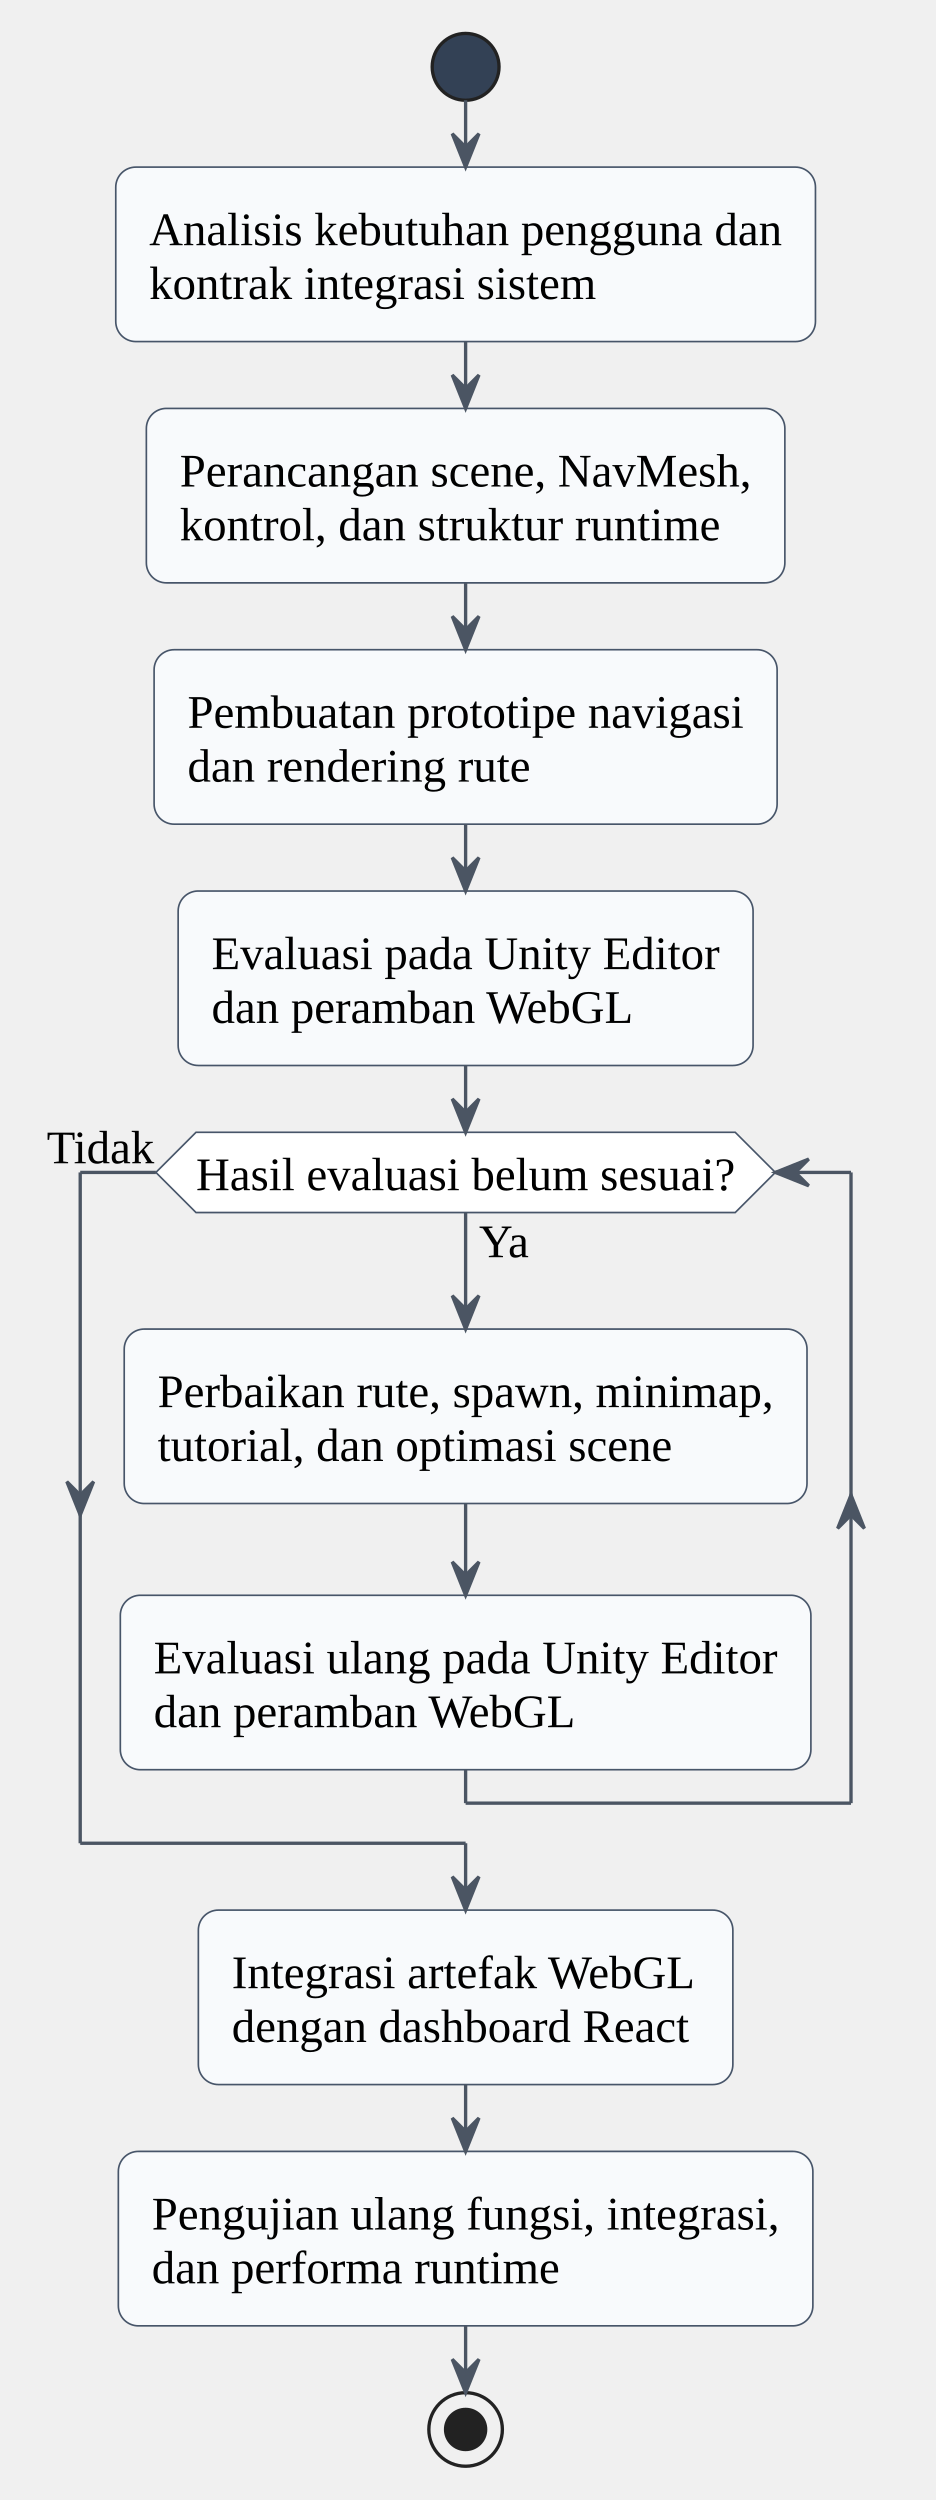
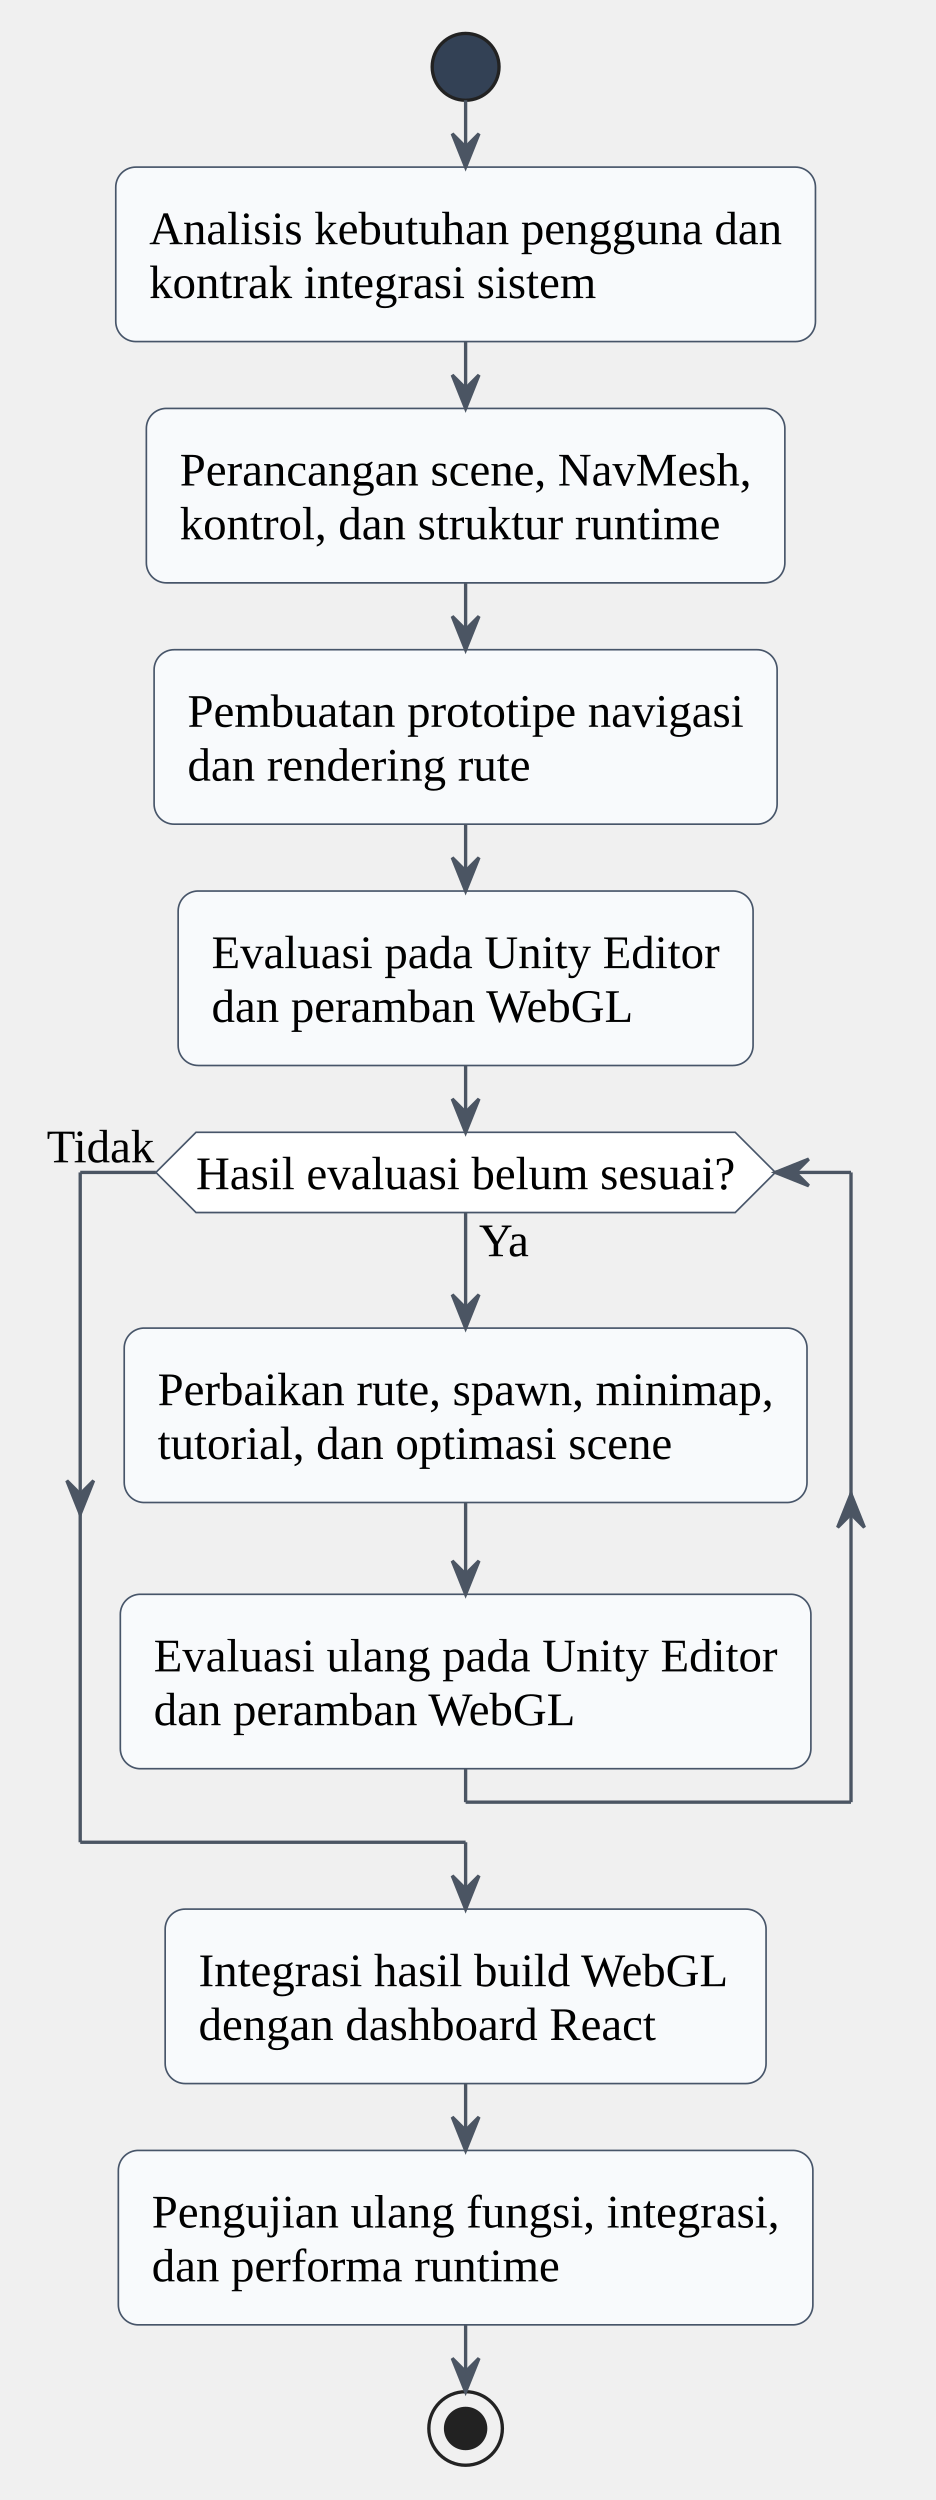
<svg xmlns="http://www.w3.org/2000/svg" contentStyleType="text/css" height="748px" preserveAspectRatio="none" style="width:280px;height:748px;background:#FFFFFF;" version="1.1" viewBox="0 0 280 748" width="280px" zoomAndPan="magnify">
  <defs />
  <g>
    <ellipse cx="139.31" cy="20" fill="#334155" rx="10" ry="10" style="stroke:#222222;stroke-width:1.0;" />
    <rect fill="#F8FAFC" height="52.197" rx="6" ry="6" style="stroke:#475569;stroke-width:0.5;" width="209.349" x="34.636" y="50" />
-     <text fill="#000000" font-family="Times New Roman" font-size="14" lengthAdjust="spacing" textLength="189.349" x="44.636" y="73.368">Analisis kebutuhan pengguna dan</text>
-     <text fill="#000000" font-family="Times New Roman" font-size="14" lengthAdjust="spacing" textLength="133.752" x="44.636" y="89.466">kontrak integrasi sistem</text>
+     <text fill="#000000" font-family="Times New Roman" font-size="14" lengthAdjust="spacing" textLength="189.349" x="44.636" y="73.07">Analisis kebutuhan pengguna dan</text>
+     <text fill="#000000" font-family="Times New Roman" font-size="14" lengthAdjust="spacing" textLength="133.752" x="44.636" y="89.169">kontrak integrasi sistem</text>
    <rect fill="#F8FAFC" height="52.197" rx="6" ry="6" style="stroke:#475569;stroke-width:0.5;" width="191.042" x="43.79" y="122.197" />
-     <text fill="#000000" font-family="Times New Roman" font-size="14" lengthAdjust="spacing" textLength="171.042" x="53.79" y="145.565">Perancangan scene, NavMesh,</text>
-     <text fill="#000000" font-family="Times New Roman" font-size="14" lengthAdjust="spacing" textLength="161.752" x="53.79" y="161.664">kontrol, dan struktur runtime</text>
+     <text fill="#000000" font-family="Times New Roman" font-size="14" lengthAdjust="spacing" textLength="171.042" x="53.79" y="145.268">Perancangan scene, NavMesh,</text>
+     <text fill="#000000" font-family="Times New Roman" font-size="14" lengthAdjust="spacing" textLength="161.752" x="53.79" y="161.366">kontrol, dan struktur runtime</text>
    <rect fill="#F8FAFC" height="52.197" rx="6" ry="6" style="stroke:#475569;stroke-width:0.5;" width="186.407" x="46.107" y="194.394" />
-     <text fill="#000000" font-family="Times New Roman" font-size="14" lengthAdjust="spacing" textLength="166.407" x="56.107" y="217.762">Pembuatan prototipe navigasi</text>
-     <text fill="#000000" font-family="Times New Roman" font-size="14" lengthAdjust="spacing" textLength="102.621" x="56.107" y="233.861">dan rendering rute</text>
+     <text fill="#000000" font-family="Times New Roman" font-size="14" lengthAdjust="spacing" textLength="166.407" x="56.107" y="217.465">Pembuatan prototipe navigasi</text>
+     <text fill="#000000" font-family="Times New Roman" font-size="14" lengthAdjust="spacing" textLength="102.621" x="56.107" y="233.564">dan rendering rute</text>
    <rect fill="#F8FAFC" height="52.197" rx="6" ry="6" style="stroke:#475569;stroke-width:0.5;" width="172.018" x="53.302" y="266.592" />
-     <text fill="#000000" font-family="Times New Roman" font-size="14" lengthAdjust="spacing" textLength="152.018" x="63.302" y="289.959">Evaluasi pada Unity Editor</text>
-     <text fill="#000000" font-family="Times New Roman" font-size="14" lengthAdjust="spacing" textLength="127.497" x="63.302" y="306.058">dan peramban WebGL</text>
-     <rect fill="#F8FAFC" height="52.197" rx="6" ry="6" style="stroke:#475569;stroke-width:0.5;" width="204.29" x="37.166" y="397.657" />
-     <text fill="#000000" font-family="Times New Roman" font-size="14" lengthAdjust="spacing" textLength="184.29" x="47.166" y="421.024">Perbaikan rute, spawn, minimap,</text>
-     <text fill="#000000" font-family="Times New Roman" font-size="14" lengthAdjust="spacing" textLength="153.959" x="47.166" y="437.123">tutorial, dan optimasi scene</text>
-     <rect fill="#F8FAFC" height="52.197" rx="6" ry="6" style="stroke:#475569;stroke-width:0.5;" width="206.621" x="36" y="477.305" />
-     <text fill="#000000" font-family="Times New Roman" font-size="14" lengthAdjust="spacing" textLength="186.621" x="46" y="500.672">Evaluasi ulang pada Unity Editor</text>
-     <text fill="#000000" font-family="Times New Roman" font-size="14" lengthAdjust="spacing" textLength="127.497" x="46" y="516.771">dan peramban WebGL</text>
+     <text fill="#000000" font-family="Times New Roman" font-size="14" lengthAdjust="spacing" textLength="152.018" x="63.302" y="289.662">Evaluasi pada Unity Editor</text>
+     <text fill="#000000" font-family="Times New Roman" font-size="14" lengthAdjust="spacing" textLength="127.497" x="63.302" y="305.761">dan peramban WebGL</text>
+     <rect fill="#F8FAFC" height="52.197" rx="6" ry="6" style="stroke:#475569;stroke-width:0.5;" width="204.29" x="37.166" y="397.359" />
+     <text fill="#000000" font-family="Times New Roman" font-size="14" lengthAdjust="spacing" textLength="184.29" x="47.166" y="420.43">Perbaikan rute, spawn, minimap,</text>
+     <text fill="#000000" font-family="Times New Roman" font-size="14" lengthAdjust="spacing" textLength="153.959" x="47.166" y="436.528">tutorial, dan optimasi scene</text>
+     <rect fill="#F8FAFC" height="52.197" rx="6" ry="6" style="stroke:#475569;stroke-width:0.5;" width="206.621" x="36" y="477.007" />
+     <text fill="#000000" font-family="Times New Roman" font-size="14" lengthAdjust="spacing" textLength="186.621" x="46" y="500.078">Evaluasi ulang pada Unity Editor</text>
+     <text fill="#000000" font-family="Times New Roman" font-size="14" lengthAdjust="spacing" textLength="127.497" x="46" y="516.176">dan peramban WebGL</text>
    <polygon fill="#FFFFFF" points="58.64,338.789,219.981,338.789,231.981,350.789,219.981,362.789,58.64,362.789,46.64,350.789,58.64,338.789" style="stroke:#475569;stroke-width:0.5;" />
-     <text fill="#000000" font-family="Times New Roman" font-size="14" lengthAdjust="spacing" textLength="16.324" x="143.31" y="376.157">Ya</text>
-     <text fill="#000000" font-family="Times New Roman" font-size="14" lengthAdjust="spacing" textLength="161.342" x="58.64" y="356.107">Hasil evaluasi belum sesuai?</text>
-     <text fill="#000000" font-family="Times New Roman" font-size="14" lengthAdjust="spacing" textLength="32.655" x="13.984" y="348.058">Tidak</text>
-     <rect fill="#F8FAFC" height="52.197" rx="6" ry="6" style="stroke:#475569;stroke-width:0.5;" width="159.925" x="59.348" y="571.502" />
-     <text fill="#000000" font-family="Times New Roman" font-size="14" lengthAdjust="spacing" textLength="139.925" x="69.348" y="594.87">Integrasi artefak WebGL</text>
-     <text fill="#000000" font-family="Times New Roman" font-size="14" lengthAdjust="spacing" textLength="136.835" x="69.348" y="610.968">dengan dashboard React</text>
-     <rect fill="#F8FAFC" height="52.197" rx="6" ry="6" style="stroke:#475569;stroke-width:0.5;" width="207.804" x="35.409" y="643.699" />
-     <text fill="#000000" font-family="Times New Roman" font-size="14" lengthAdjust="spacing" textLength="187.804" x="45.409" y="667.067">Pengujian ulang fungsi, integrasi,</text>
-     <text fill="#000000" font-family="Times New Roman" font-size="14" lengthAdjust="spacing" textLength="122.062" x="45.409" y="683.165">dan performa runtime</text>
-     <ellipse cx="139.31" cy="726.896" fill="none" rx="11" ry="11" style="stroke:#222222;stroke-width:1.0;" />
-     <ellipse cx="139.31" cy="726.896" fill="#222222" rx="6" ry="6" style="stroke:#222222;stroke-width:1.0;" />
+     <text fill="#000000" font-family="Times New Roman" font-size="14" lengthAdjust="spacing" textLength="16.324" x="143.31" y="375.859">Ya</text>
+     <text fill="#000000" font-family="Times New Roman" font-size="14" lengthAdjust="spacing" textLength="161.342" x="58.64" y="355.81">Hasil evaluasi belum sesuai?</text>
+     <text fill="#000000" font-family="Times New Roman" font-size="14" lengthAdjust="spacing" textLength="32.655" x="13.984" y="347.761">Tidak</text>
+     <rect fill="#F8FAFC" height="52.197" rx="6" ry="6" style="stroke:#475569;stroke-width:0.5;" width="179.79" x="49.416" y="571.205" />
+     <text fill="#000000" font-family="Times New Roman" font-size="14" lengthAdjust="spacing" textLength="159.79" x="59.416" y="594.275">Integrasi hasil build WebGL</text>
+     <text fill="#000000" font-family="Times New Roman" font-size="14" lengthAdjust="spacing" textLength="136.835" x="59.416" y="610.374">dengan dashboard React</text>
+     <rect fill="#F8FAFC" height="52.197" rx="6" ry="6" style="stroke:#475569;stroke-width:0.5;" width="207.804" x="35.409" y="643.402" />
+     <text fill="#000000" font-family="Times New Roman" font-size="14" lengthAdjust="spacing" textLength="187.804" x="45.409" y="666.472">Pengujian ulang fungsi, integrasi,</text>
+     <text fill="#000000" font-family="Times New Roman" font-size="14" lengthAdjust="spacing" textLength="122.062" x="45.409" y="682.571">dan performa runtime</text>
+     <ellipse cx="139.31" cy="726.599" fill="none" rx="11" ry="11" style="stroke:#222222;stroke-width:1.0;" />
+     <ellipse cx="139.31" cy="726.599" fill="#222222" rx="6" ry="6" style="stroke:#222222;stroke-width:1.0;" />
    <line style="stroke:#4B5563;stroke-width:1.0;" x1="139.31" x2="139.31" y1="30" y2="50" />
    <polygon fill="#4B5563" points="135.31,40,139.31,50,143.31,40,139.31,44" style="stroke:#4B5563;stroke-width:1.0;" />
    <line style="stroke:#4B5563;stroke-width:1.0;" x1="139.31" x2="139.31" y1="102.197" y2="122.197" />
    <polygon fill="#4B5563" points="135.31,112.197,139.31,122.197,143.31,112.197,139.31,116.197" style="stroke:#4B5563;stroke-width:1.0;" />
    <line style="stroke:#4B5563;stroke-width:1.0;" x1="139.31" x2="139.31" y1="174.394" y2="194.394" />
    <polygon fill="#4B5563" points="135.31,184.394,139.31,194.394,143.31,184.394,139.31,188.394" style="stroke:#4B5563;stroke-width:1.0;" />
    <line style="stroke:#4B5563;stroke-width:1.0;" x1="139.31" x2="139.31" y1="246.592" y2="266.592" />
    <polygon fill="#4B5563" points="135.31,256.592,139.31,266.592,143.31,256.592,139.31,260.592" style="stroke:#4B5563;stroke-width:1.0;" />
-     <line style="stroke:#4B5563;stroke-width:1.0;" x1="139.31" x2="139.31" y1="449.854" y2="477.305" />
-     <polygon fill="#4B5563" points="135.31,467.305,139.31,477.305,143.31,467.305,139.31,471.305" style="stroke:#4B5563;stroke-width:1.0;" />
-     <line style="stroke:#4B5563;stroke-width:1.0;" x1="139.31" x2="139.31" y1="362.789" y2="397.657" />
-     <polygon fill="#4B5563" points="135.31,387.657,139.31,397.657,143.31,387.657,139.31,391.657" style="stroke:#4B5563;stroke-width:1.0;" />
-     <line style="stroke:#4B5563;stroke-width:1.0;" x1="139.31" x2="139.31" y1="529.502" y2="539.502" />
-     <line style="stroke:#4B5563;stroke-width:1.0;" x1="139.31" x2="254.621" y1="539.502" y2="539.502" />
-     <polygon fill="#4B5563" points="250.621,457.305,254.621,447.305,258.621,457.305,254.621,453.305" style="stroke:#4B5563;stroke-width:1.0;" />
-     <line style="stroke:#4B5563;stroke-width:1.0;" x1="254.621" x2="254.621" y1="350.789" y2="539.502" />
+     <line style="stroke:#4B5563;stroke-width:1.0;" x1="139.31" x2="139.31" y1="449.557" y2="477.007" />
+     <polygon fill="#4B5563" points="135.31,467.007,139.31,477.007,143.31,467.007,139.31,471.007" style="stroke:#4B5563;stroke-width:1.0;" />
+     <line style="stroke:#4B5563;stroke-width:1.0;" x1="139.31" x2="139.31" y1="362.789" y2="397.359" />
+     <polygon fill="#4B5563" points="135.31,387.359,139.31,397.359,143.31,387.359,139.31,391.359" style="stroke:#4B5563;stroke-width:1.0;" />
+     <line style="stroke:#4B5563;stroke-width:1.0;" x1="139.31" x2="139.31" y1="529.205" y2="539.205" />
+     <line style="stroke:#4B5563;stroke-width:1.0;" x1="139.31" x2="254.621" y1="539.205" y2="539.205" />
+     <polygon fill="#4B5563" points="250.621,457.007,254.621,447.007,258.621,457.007,254.621,453.007" style="stroke:#4B5563;stroke-width:1.0;" />
+     <line style="stroke:#4B5563;stroke-width:1.0;" x1="254.621" x2="254.621" y1="350.789" y2="539.205" />
    <line style="stroke:#4B5563;stroke-width:1.0;" x1="254.621" x2="231.981" y1="350.789" y2="350.789" />
    <polygon fill="#4B5563" points="241.981,346.789,231.981,350.789,241.981,354.789,237.981,350.789" style="stroke:#4B5563;stroke-width:1.0;" />
    <line style="stroke:#4B5563;stroke-width:1.0;" x1="46.64" x2="24" y1="350.789" y2="350.789" />
-     <polygon fill="#4B5563" points="20,443.305,24,453.305,28,443.305,24,447.305" style="stroke:#4B5563;stroke-width:1.0;" />
-     <line style="stroke:#4B5563;stroke-width:1.0;" x1="24" x2="24" y1="350.789" y2="551.502" />
-     <line style="stroke:#4B5563;stroke-width:1.0;" x1="24" x2="139.31" y1="551.502" y2="551.502" />
-     <line style="stroke:#4B5563;stroke-width:1.0;" x1="139.31" x2="139.31" y1="551.502" y2="571.502" />
-     <polygon fill="#4B5563" points="135.31,561.502,139.31,571.502,143.31,561.502,139.31,565.502" style="stroke:#4B5563;stroke-width:1.0;" />
+     <polygon fill="#4B5563" points="20,443.007,24,453.007,28,443.007,24,447.007" style="stroke:#4B5563;stroke-width:1.0;" />
+     <line style="stroke:#4B5563;stroke-width:1.0;" x1="24" x2="24" y1="350.789" y2="551.205" />
+     <line style="stroke:#4B5563;stroke-width:1.0;" x1="24" x2="139.31" y1="551.205" y2="551.205" />
+     <line style="stroke:#4B5563;stroke-width:1.0;" x1="139.31" x2="139.31" y1="551.205" y2="571.205" />
+     <polygon fill="#4B5563" points="135.31,561.205,139.31,571.205,143.31,561.205,139.31,565.205" style="stroke:#4B5563;stroke-width:1.0;" />
    <line style="stroke:#4B5563;stroke-width:1.0;" x1="139.31" x2="139.31" y1="318.789" y2="338.789" />
    <polygon fill="#4B5563" points="135.31,328.789,139.31,338.789,143.31,328.789,139.31,332.789" style="stroke:#4B5563;stroke-width:1.0;" />
-     <line style="stroke:#4B5563;stroke-width:1.0;" x1="139.31" x2="139.31" y1="623.699" y2="643.699" />
-     <polygon fill="#4B5563" points="135.31,633.699,139.31,643.699,143.31,633.699,139.31,637.699" style="stroke:#4B5563;stroke-width:1.0;" />
-     <line style="stroke:#4B5563;stroke-width:1.0;" x1="139.31" x2="139.31" y1="695.896" y2="715.896" />
-     <polygon fill="#4B5563" points="135.31,705.896,139.31,715.896,143.31,705.896,139.31,709.896" style="stroke:#4B5563;stroke-width:1.0;" />
+     <line style="stroke:#4B5563;stroke-width:1.0;" x1="139.31" x2="139.31" y1="623.402" y2="643.402" />
+     <polygon fill="#4B5563" points="135.31,633.402,139.31,643.402,143.31,633.402,139.31,637.402" style="stroke:#4B5563;stroke-width:1.0;" />
+     <line style="stroke:#4B5563;stroke-width:1.0;" x1="139.31" x2="139.31" y1="695.599" y2="715.599" />
+     <polygon fill="#4B5563" points="135.31,705.599,139.31,715.599,143.31,705.599,139.31,709.599" style="stroke:#4B5563;stroke-width:1.0;" />
  </g>
</svg>
